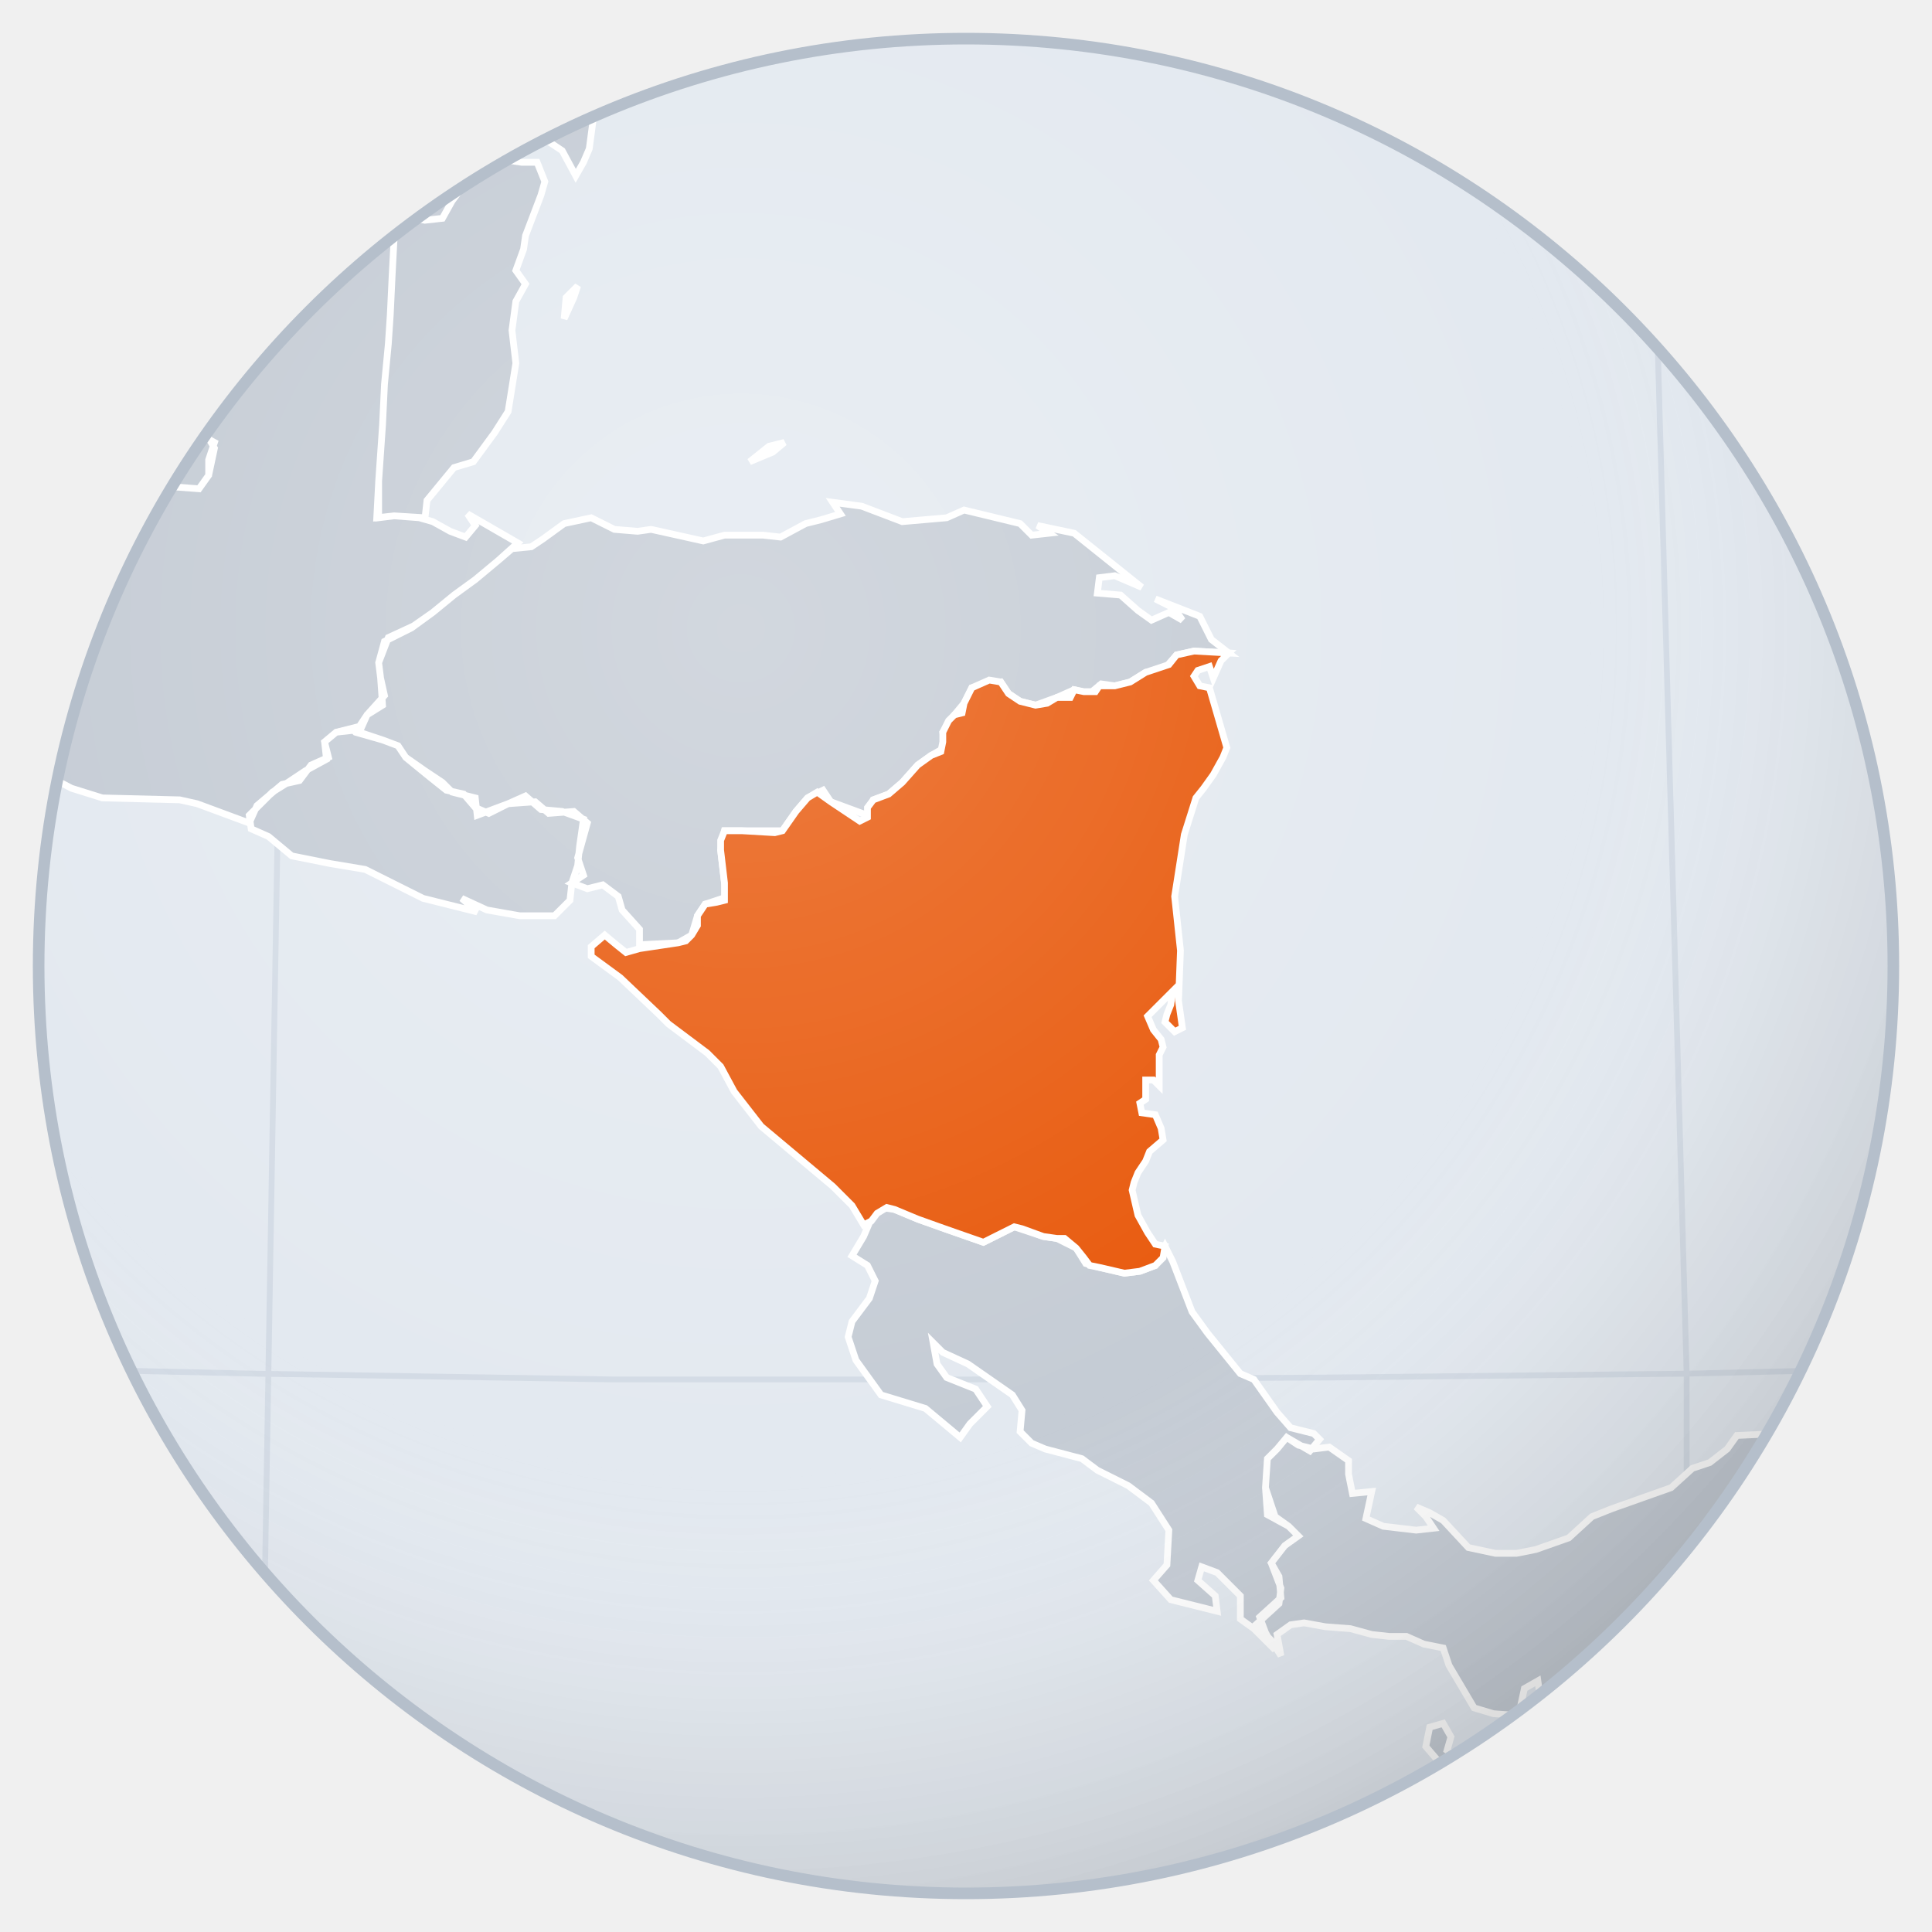
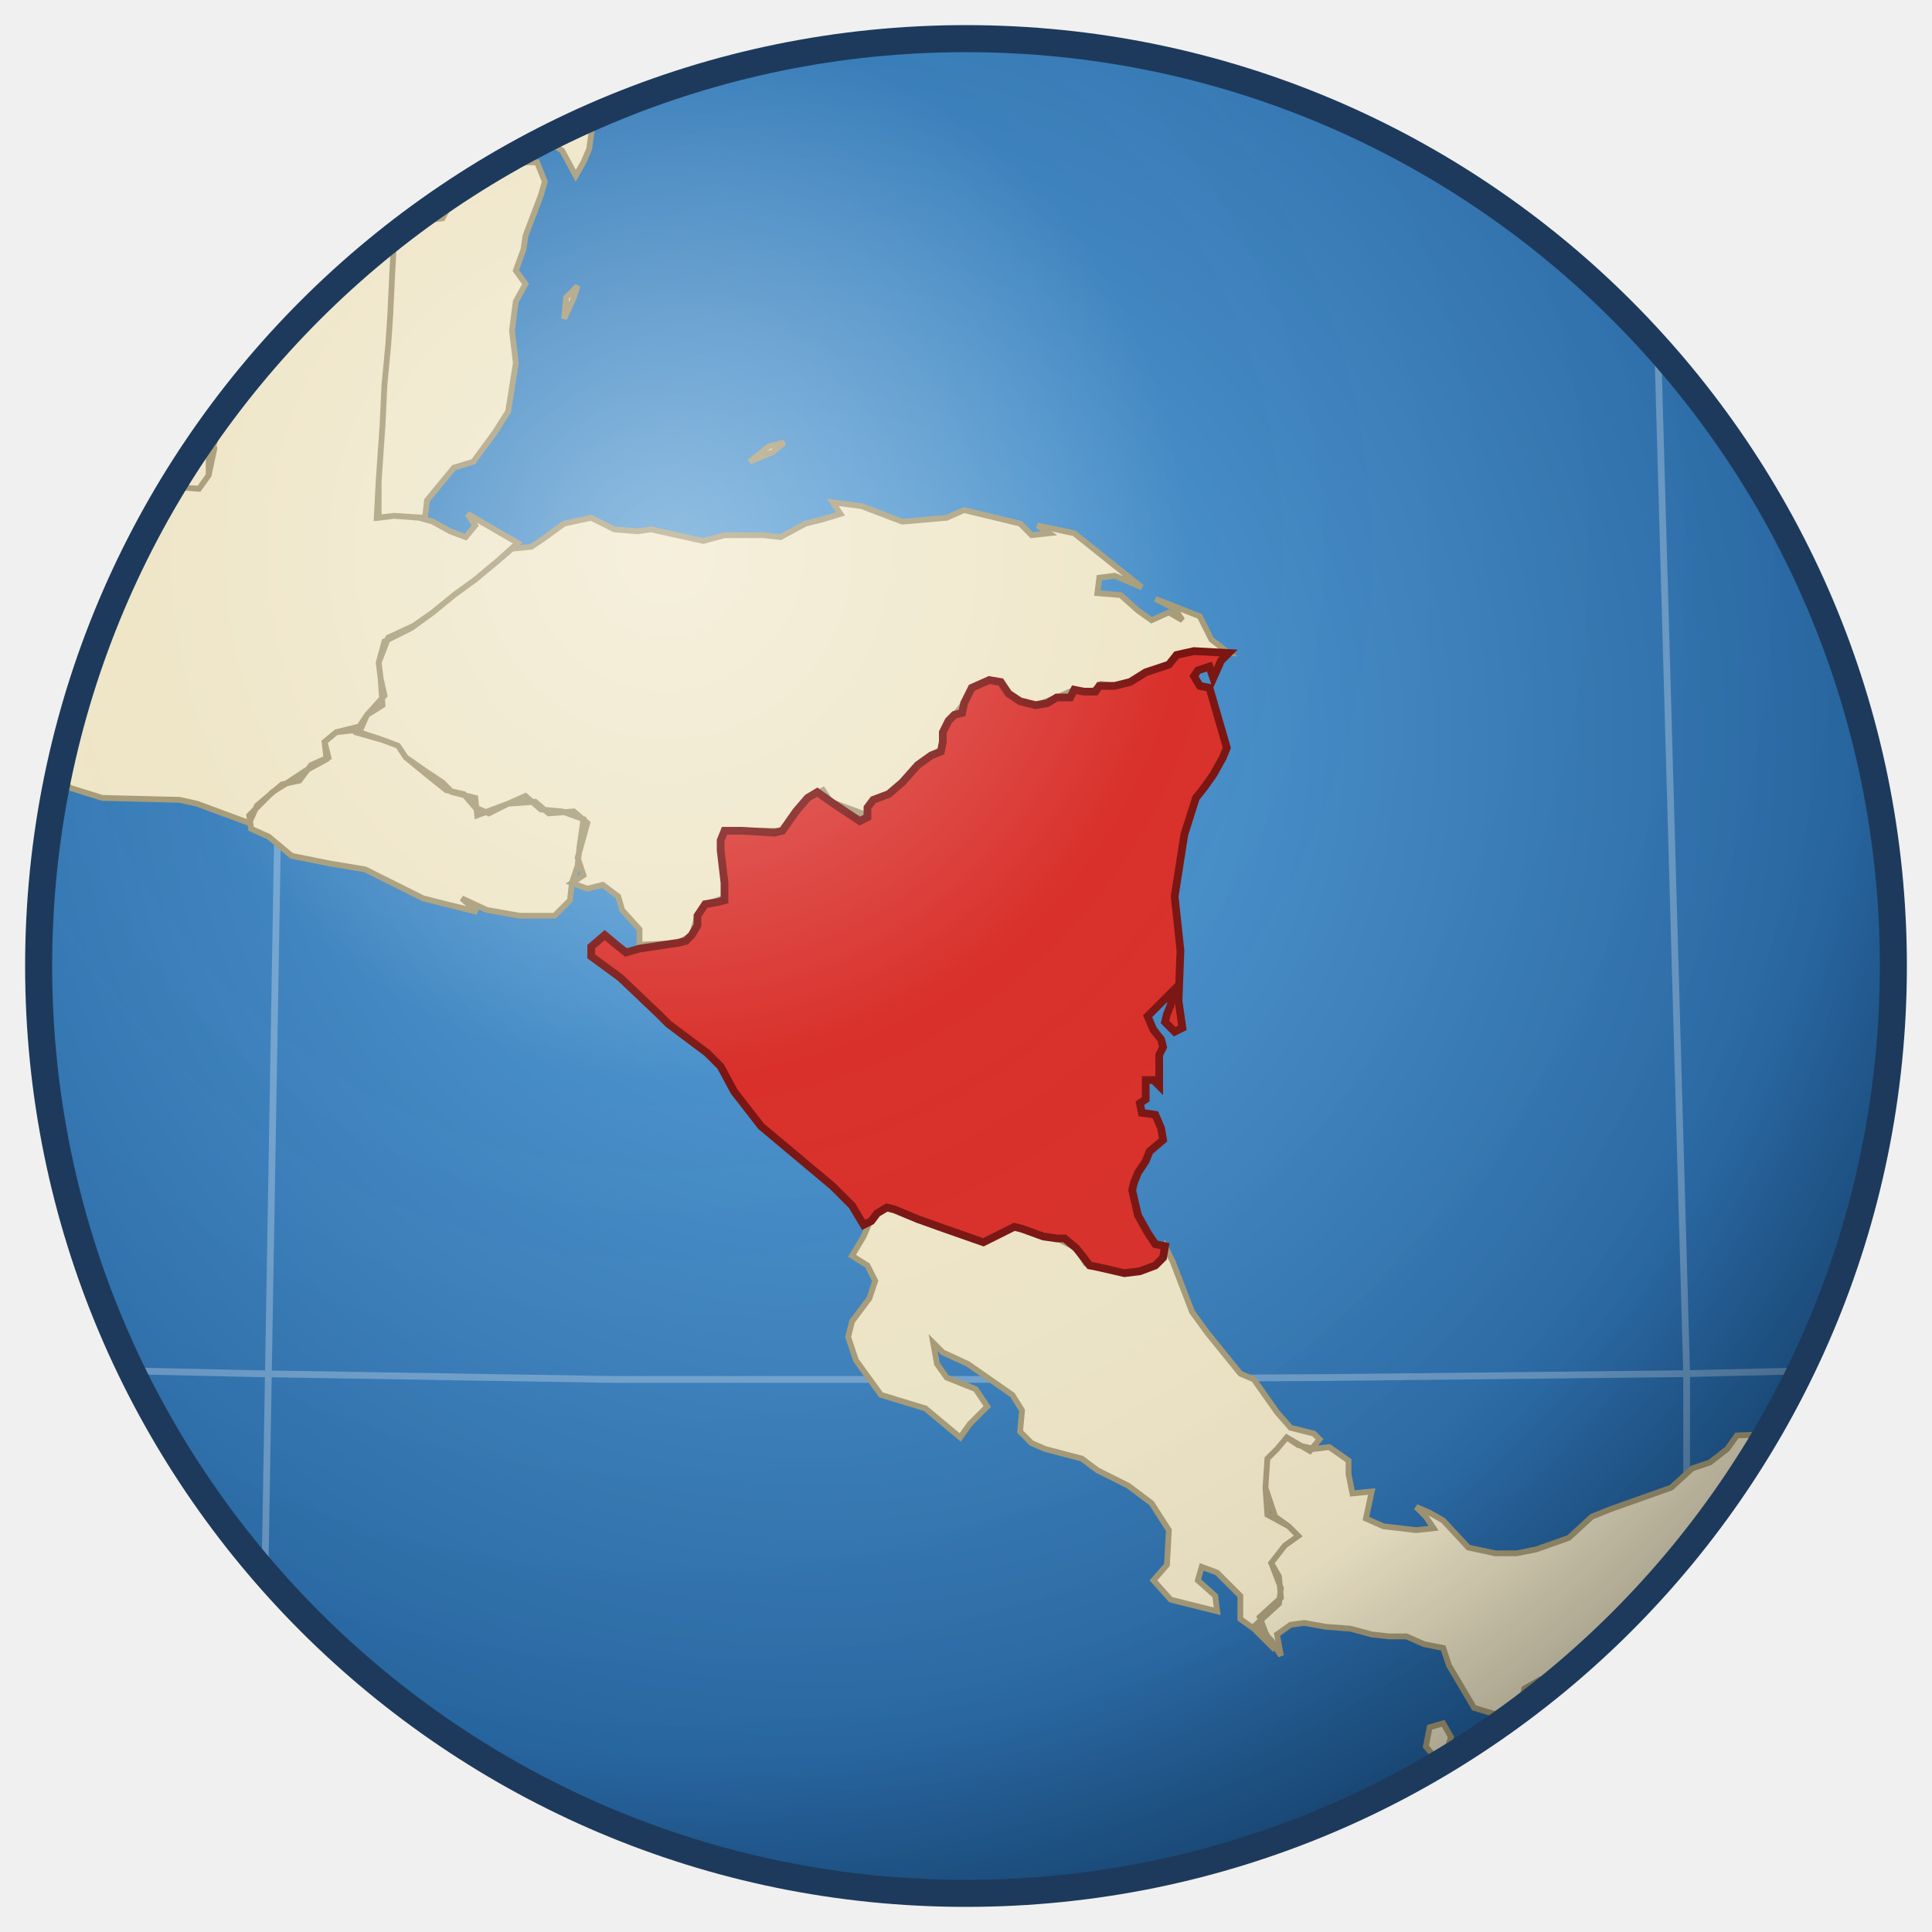
<svg xmlns="http://www.w3.org/2000/svg" viewBox="0 0 100 100">
-   <style>.o{fill:#e3e9f0}.l{fill:#c5ccd5;stroke:#fff;stroke-width:.35}.g{fill:none;stroke:#d3dbe5;stroke-width:.3}.t{fill:#e8590c;stroke:#fff;stroke-width:.35}.m{fill:none;stroke:#e8590c;stroke-width:1.6}.r{fill:none;stroke:#b5bfcb;stroke-width:.6}@media(prefers-color-scheme:dark){.o{fill:#283141}.l{fill:#4b5567;stroke:#283141}.g{stroke:#323c4e}.t{fill:#ff922b;stroke:#283141}.m{stroke:#ff922b}.r{stroke:#4b5567}}</style>
+   <style>.l{fill:#efe6c8;stroke:#a89c78;stroke-width:.3}.g{fill:none;stroke:#fff;stroke-opacity:.28;stroke-width:.35}.t{fill:#d9302b;stroke:#7a1512;stroke-width:.4}.mh{fill:none;stroke:#fff;stroke-width:3.2}.m{fill:none;stroke:#d9302b;stroke-width:1.8}.r{fill:none;stroke:#1d3a5c;stroke-width:1.4}</style>
  <defs>
    <clipPath id="c">
      <circle cx="50" cy="50" r="48" />
    </clipPath>
-     <radialGradient id="s" cx="38%" cy="32%" r="75%">
-       <stop offset="0" stop-color="#fff" stop-opacity=".22" />
-       <stop offset=".6" stop-color="#fff" stop-opacity="0" />
-       <stop offset="1" stop-color="#000" stop-opacity=".18" />
+     <radialGradient id="o" cx="42%" cy="38%" r="65%">
+       <stop offset="0" stop-color="#5aa4dc" />
+       <stop offset="1" stop-color="#21609e" />
+     </radialGradient>
+     <radialGradient id="s" cx="34%" cy="28%" r="80%">
+       <stop offset="0" stop-color="#fff" stop-opacity=".38" />
+       <stop offset=".35" stop-color="#fff" stop-opacity="0" />
+       <stop offset=".8" stop-color="#000" stop-opacity=".05" />
+       <stop offset="1" stop-color="#000" stop-opacity=".35" />
    </radialGradient>
  </defs>
  <g clip-path="url(#c)">
-     <circle class="o" cx="50" cy="50" r="48" />
+     <circle cx="50" cy="50" r="48" fill="url(#o)" />
    <path class="g" d="M13.4 100L15.1 0M87.3 100L87.3 71.1L85.3 0M0 70.8L13.2 71.1L31.7 71.4L50.2 71.4L68.8 71.3L87.3 71.1L100 70.8" />
    <path class="l" d="M76 0.9L77.7 0.9L76.7 1.4L75.8 1.4L75.7 0.7ZM100 87.3L99.6 86.6L99.2 85.4L100 85.3L100 87.3ZM100 82.4L99.3 82.1L99.6 82.8L98.8 82.5L98.5 81.1L97.7 80.5L97 80.2L96 79.6L95.2 78.9L94.2 78.5L93 78.3L91.6 78.5L90.8 79.1L89.8 79.7L89.3 80.7L88.8 81.3L86.6 83.5L84.8 84L84.1 84.6L84.1 85.6L84.8 86.2L85.6 87.3L87 88.6L87.5 89.9L86.8 90.4L85.4 90.5L84.8 91.2L82.6 92L81.3 92.1L80.7 90.5L79.8 88.4L79.6 87L78.9 87.4L78.6 88.8L77.3 88.7L76.3 88.4L75 86.2L74.7 85.3L73.7 85.1L72.8 84.7L71.9 84.7L71 84.6L69.9 84.3L68.6 84.2L67.5 84L66.8 84.1L66.1 84.6L66.3 85.7L65.8 84.9L65 84.1L66.2 83L66.3 82.2L65.8 80.9L66.5 80L67.2 79.5L66.7 79L66 78.5L65.5 77L65.6 75.5L66.1 75L66.6 74.4L67.2 74.8L68 75L68.8 74.9L69.8 75.6L69.8 76.3L70 77.3L71 77.2L70.7 78.6L71.6 79L73.3 79.2L74.2 79.1L73.8 78.5L73.3 78L74 78.3L74.7 78.7L76 80.1L77.4 80.4L78.5 80.4L79.5 80.2L81.2 79.6L82.4 78.5L83.4 78.1L86.5 77L87.6 76L88.5 75.7L89.4 75L89.9 74.3L92.1 74.2L93.2 74.5L93.9 74.4L94.7 74.6L95.3 75.2L97 75.1L98.5 75.3L100 75.9L100 82.4ZM95.7 83.9L95.2 83.3L95.5 82.5L96.1 83.3ZM75.6 91.3L74.4 91.1L73.8 90.4L74 89.4L74.7 89.2L75.1 89.9L74.9 90.6L75.5 91ZM0 5.2L1.2 5.7L0.7 6.3L1.7 7L3.1 7.2L4.3 6.6L5.5 6L5.5 5.2L4.9 4.8L5.1 4.1L4.3 4.4L6.6 2.9L7.1 2.4L7.9 2.1L9.5 0.6L32.8 0L32 0.5L31.3 0.9L31.3 1.7L32.1 1.2L31.7 3.2L31.3 5.1L30.7 6.2L30.5 7.7L30.2 8.4L29.8 9.1L29.1 7.8L28.5 7.4L28.7 5.6L28.6 4.8L27.9 5.2L27.4 6.2L26.8 7.2L26.1 7.4L25 7.7L24.6 8.8L23.4 10.4L22.9 11.3L22 11.4L21.2 11L20.4 11.7L18.9 12.3L16.3 12.3L13.1 12.2L9.9 12.1L7.3 12.1L7.3 13.5L7.2 14.8L7.2 16.3L5.7 16.3L4.2 16.2L4.8 16.6L5.5 17.3L6.2 18.4L7.2 19.2L8.3 19.8L9 20.4L9.4 21L9.6 21.9L10.7 22.5L11.1 23.2L10.8 24.6L10.3 25.3L9 25.2L7 25.2L5.2 25.2L3.7 25.1L1.5 25.1L0.9 26.1L0 27.5L0 5.2ZM2.6 5.5L1.8 5.6L3.3 4.8ZM100 9.3L98.1 8.9L97.9 7.9L98.4 7.3L99.5 7.2L100 9.3ZM63.6 33.8L61.8 33.7L60.9 33.9L60.2 34.7L59.3 34.8L58.5 35.3L57.7 35.5L57 35.4L56.4 35.9L55.6 35.7L54.7 36.1L53.6 36.5L52.8 36.3L52.2 35.9L51.8 35.3L50.3 35.6L49.9 36.4L49.4 37L48.8 37.9L48.9 38.7L48.2 39.1L47.5 39.6L46.7 40.5L46 41.1L45.2 41.4L44.9 42.2L43 41.5L42.6 40.9L41.8 41.3L41.2 42L40.5 43L38.4 43L37.5 43L37.3 44L37.5 45.7L37.7 46.4L36.5 46.8L36.1 47.4L35.8 48.4L35.1 48.8L33.1 48.9L33.1 48.1L32.2 47.1L32 46.4L31.2 45.8L30.4 46L29.6 45.7L30.2 45.3L29.9 44.4L30.4 42.6L29.7 42L28.4 42.1L27.7 41.5L26.3 41.6L25.3 42.1L24.6 41.8L24 41.1L23.1 40.9L22.1 40.1L21 39.2L20.6 38.6L19.8 38.3L18.6 37.9L19 37L19.8 36.5L19.7 35.1L19.6 34.3L19.9 33.2L21.3 32.5L22.4 31.7L23.5 30.8L24.6 30L25.8 29L26.5 28.4L27.5 28.3L28.1 27.9L29.2 27.1L30.6 26.8L31.8 27.4L33 27.5L33.7 27.4L36.4 28L37.5 27.7L39.5 27.7L40.4 27.8L41.7 27.1L42.5 26.9L43.5 26.6L43.1 26L44.6 26.2L46.7 27L49 26.8L49.9 26.4L52.8 27.1L53.4 27.7L54.3 27.6L53.7 27.2L55.6 27.6L59.1 30.4L57.7 29.8L56.9 29.9L56.8 30.7L58 30.8L58.9 31.6L59.6 32.1L60.5 31.7L61.2 32.1L60.8 31.5L59.8 31L62.1 31.9L62.7 33.1ZM40 23.4L38.8 23.9L39.8 23.1L40.6 22.9ZM0 27.5L0.9 26.1L1.5 25.1L3.7 25.1L5.2 25.2L7 25.2L9 25.2L10.3 25.3L10.8 24.6L10.8 23.8L11.1 22.9L10 22.3L9.6 21.5L9 20.4L8.3 19.8L7.2 19.2L6.2 18.4L5.5 17.3L4.8 16.6L4.2 16.2L5.7 16.3L7.2 16.3L7.2 14.8L7.3 13.5L7.3 12.1L9.9 12.1L13.1 12.2L16.3 12.3L18.9 12.3L20.4 12.3L20.3 14.2L20.2 16.3L20.1 17.8L19.9 19.9L19.8 22L19.6 24.9L19.5 26.8L20.4 26.7L21.7 26.8L22.4 27L23.3 27.5L24.1 27.8L24.6 27.2L24.2 26.6L26.8 28.1L25.8 29L24.6 30L23.5 30.8L22.4 31.7L21.4 32.4L20.1 33L19.6 34.3L19.7 35.1L19.9 36L19 37L18.6 37.6L17.4 37.9L16.8 38.4L17 39.2L16.1 39.6L15.5 40.4L14.6 40.6L13.3 41.7L12.9 42.6L10.2 41.6L9.3 41.4L5.3 41.3L3.7 40.8L1.8 39.8L0.5 38.9L0 27.5ZM18.4 37.9L19.8 38.3L20.6 38.6L21 39.2L22 39.9L22.9 40.5L23.4 41L24.6 41.3L24.7 42.2L26.3 41.6L27.2 41.2L28 41.9L29.1 42L30.2 42.4L30 43.8L29.9 44.8L29.6 45.7L29.5 46.6L28.7 47.4L26.9 47.4L25.2 47.1L23.9 46.5L24.7 47.2L21.9 46.5L18.9 45L17.1 44.7L15.1 44.3L13.9 43.3L13 42.9L12.9 42.2L14.1 41L14.9 40.5L15.8 39.9L16.9 39.3L16.8 38.4L17.4 37.9L18.3 37.8ZM68.3 74.5L67.8 75.1L66.6 74.4L66.1 75L65.6 75.5L65.5 77L65.6 78.4L66.7 79L67.2 79.5L66.5 80L65.8 80.9L66.2 81.6L66.3 82.7L65.2 83.7L65.5 84.5L66 85.4L64.9 84.3L64.2 83.8L64.2 82.6L63 81.4L62.2 81.1L62 81.8L62.9 82.6L63 83.4L61.8 83.1L60.6 82.8L59.7 81.8L60.4 81L60.5 79.2L59.6 77.8L58.4 76.9L56.8 76.1L56 75.5L54.1 75L53.4 74.7L52.8 74.1L52.9 73L52.4 72.2L50.1 70.6L48.8 70L48.3 69.5L48.5 70.6L49 71.3L50.5 71.9L51.1 72.8L50.2 73.7L49.7 74.4L47.9 72.9L45.6 72.2L44.3 70.4L43.9 69.2L44.1 68.4L45 67.2L45.3 66.3L44.9 65.5L44.1 65L44.7 64L45 63.3L45.6 62.5L46.3 62.6L47.5 63.1L48.9 63.6L50.9 64.3L51.7 63.9L52.5 63.5L54 64L54.7 64.1L55.7 64.6L56.2 65.4L56.9 65.6L58.2 65.9L59 65.8L59.8 65.5L60.3 64.5L60.7 65.3L61.7 67.9L62.5 69L64.2 71.1L64.9 71.4L66.1 73.1L66.8 73.9L68 74.2ZM20.4 12.3L20.6 11.2L22 11.4L22.9 11.3L23.4 10.4L24.6 8.8L25 7.7L26.1 7.4L26.3 8.3L27 8.4L27.8 8.4L28.2 9.4L28 10.1L27.2 12.2L27.1 12.9L26.7 14L27.2 14.7L26.7 15.6L26.5 17.1L26.7 18.8L26.3 21.3L25.6 22.4L24.5 23.9L23.5 24.2L22.1 25.9L22 26.8L20.4 26.7L19.6 26.8L19.6 24.9L19.8 22L19.9 19.9L20.1 17.8L20.2 16.3L20.3 14.2ZM29.7 15.4L29.2 16.5L29.3 15.4L29.9 14.8Z" />
    <path class="t" d="M63.6 33.8L63.2 34.2L62.8 35.1L62.6 34.5L62 34.7L61.8 35L62.1 35.5L62.6 35.6L63.5 38.7L63.3 39.2L62.8 40.1L62.3 40.8L61.9 41.3L61.3 43.2L60.8 46.4L61.1 49.2L61 51.8L61.1 52.5L61.2 53.2L60.8 53.4L60.3 52.9L60.4 52.5L60.6 52L60.7 51.3L60.3 51.7L59.9 52.1L59.4 52.6L59.7 53.3L60.1 53.8L60.2 54.2L60 54.6L60 56.2L59.7 55.9L59.3 55.9L59.3 56.5L59.3 56.9L59 57.1L59.1 57.6L59.8 57.7L60.1 58.4L60.2 59L59.5 59.6L59.3 60.1L58.9 60.7L58.7 61.2L58.6 61.6L58.9 62.9L59.4 63.8L59.8 64.4L60.3 64.5L60.2 65.1L59.8 65.5L59 65.8L58.2 65.9L56.9 65.6L56.4 65.5L56.1 65.1L55.7 64.6L55.1 64.1L54.7 64.1L54 64L52.9 63.6L52.5 63.5L51.7 63.9L50.9 64.3L48.9 63.6L47.5 63.1L46.3 62.6L45.9 62.5L45.4 62.8L45.1 63.2L44.7 63.4L44.1 62.4L43.1 61.4L39.4 58.3L38 56.5L37.3 55.2L36.6 54.5L34.6 53L34.1 52.5L32.1 50.6L30.6 49.5L30.6 49L31.3 48.4L31.9 48.9L32.4 49.3L33.1 49.1L35.1 48.8L35.5 48.7L35.8 48.4L36.1 47.9L36.1 47.4L36.5 46.8L37.1 46.7L37.5 46.6L37.5 45.7L37.3 44L37.3 43.5L37.5 43L38.4 43L40.1 43.1L40.5 43L41.2 42L41.8 41.3L42.3 41L43 41.5L44.5 42.5L44.9 42.3L44.9 41.8L45.2 41.4L46 41.1L46.7 40.5L47.5 39.6L48.2 39.1L48.7 38.9L48.8 38.4L48.8 37.9L49.1 37.3L49.4 37L49.8 36.9L49.9 36.4L50.3 35.6L51.2 35.2L51.8 35.3L52.2 35.9L52.8 36.3L53.6 36.5L54.2 36.4L54.7 36.1L55.4 36.1L55.6 35.7L56.1 35.8L56.7 35.8L56.9 35.5L57.7 35.5L58.5 35.3L59.3 34.8L59.9 34.6L60.5 34.4L60.9 33.9L61.8 33.7Z" />
    <circle cx="50" cy="50" r="48" fill="url(#s)" />
  </g>
  <circle class="r" cx="50" cy="50" r="48" />
</svg>
